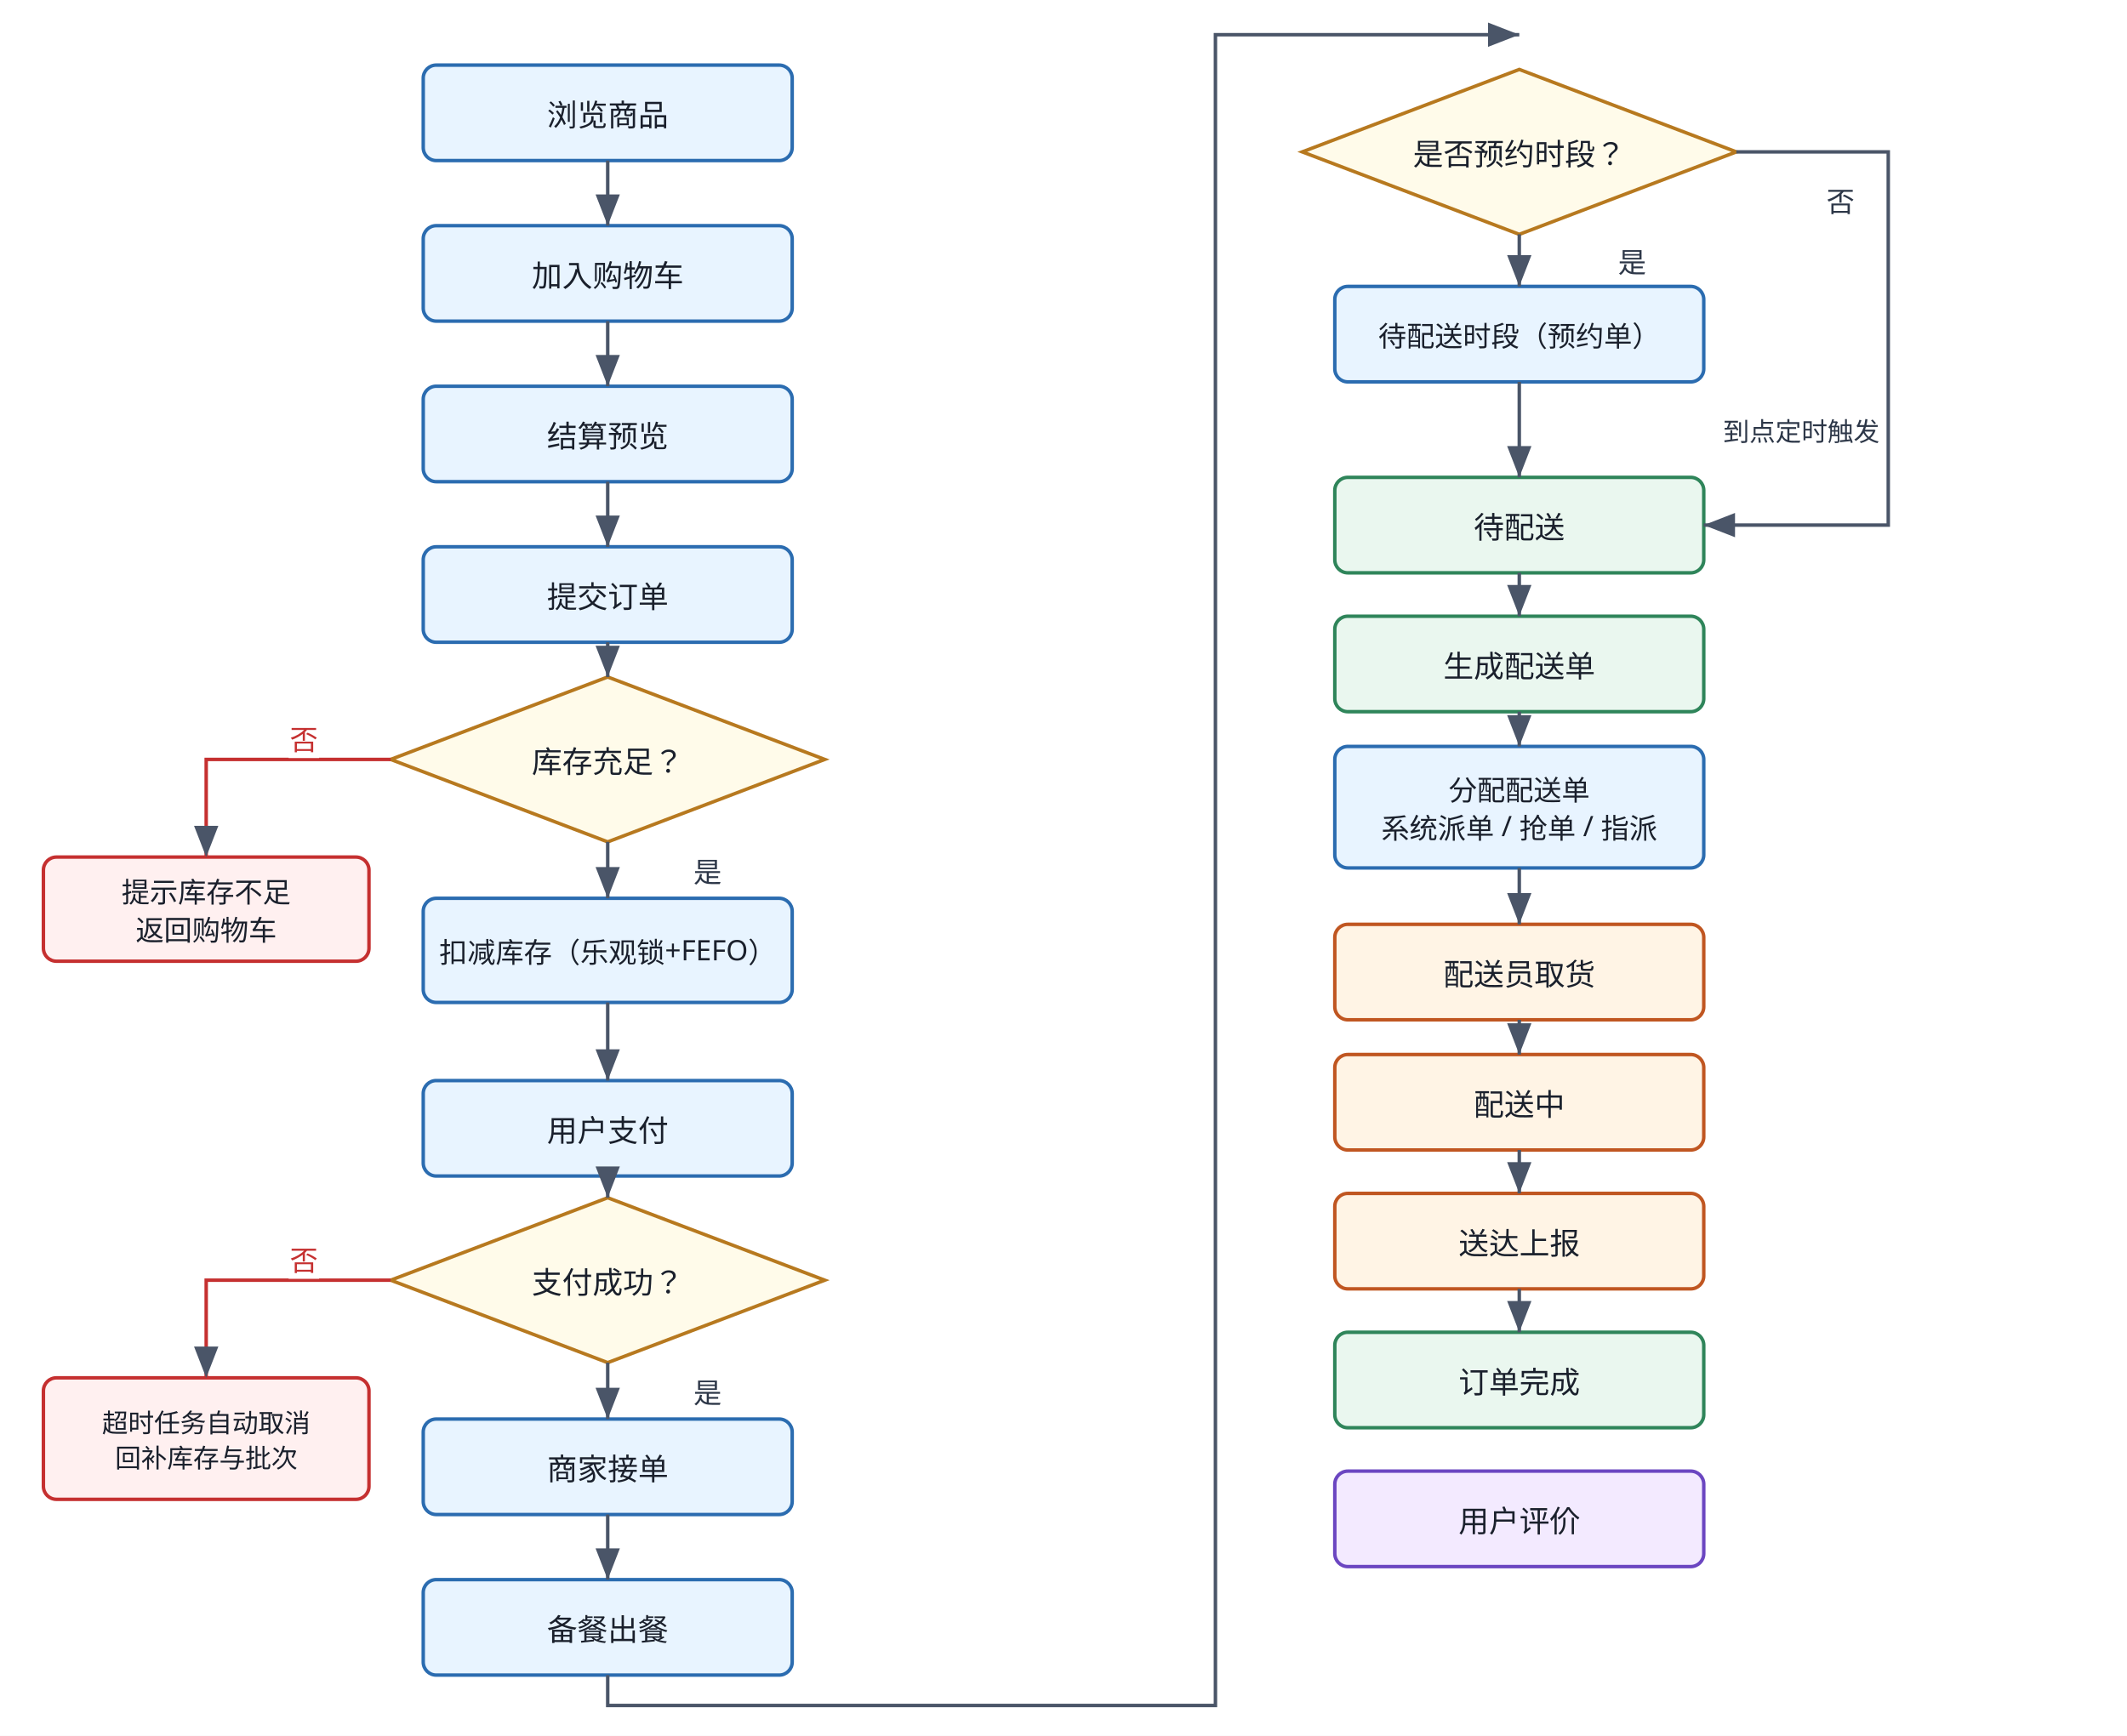
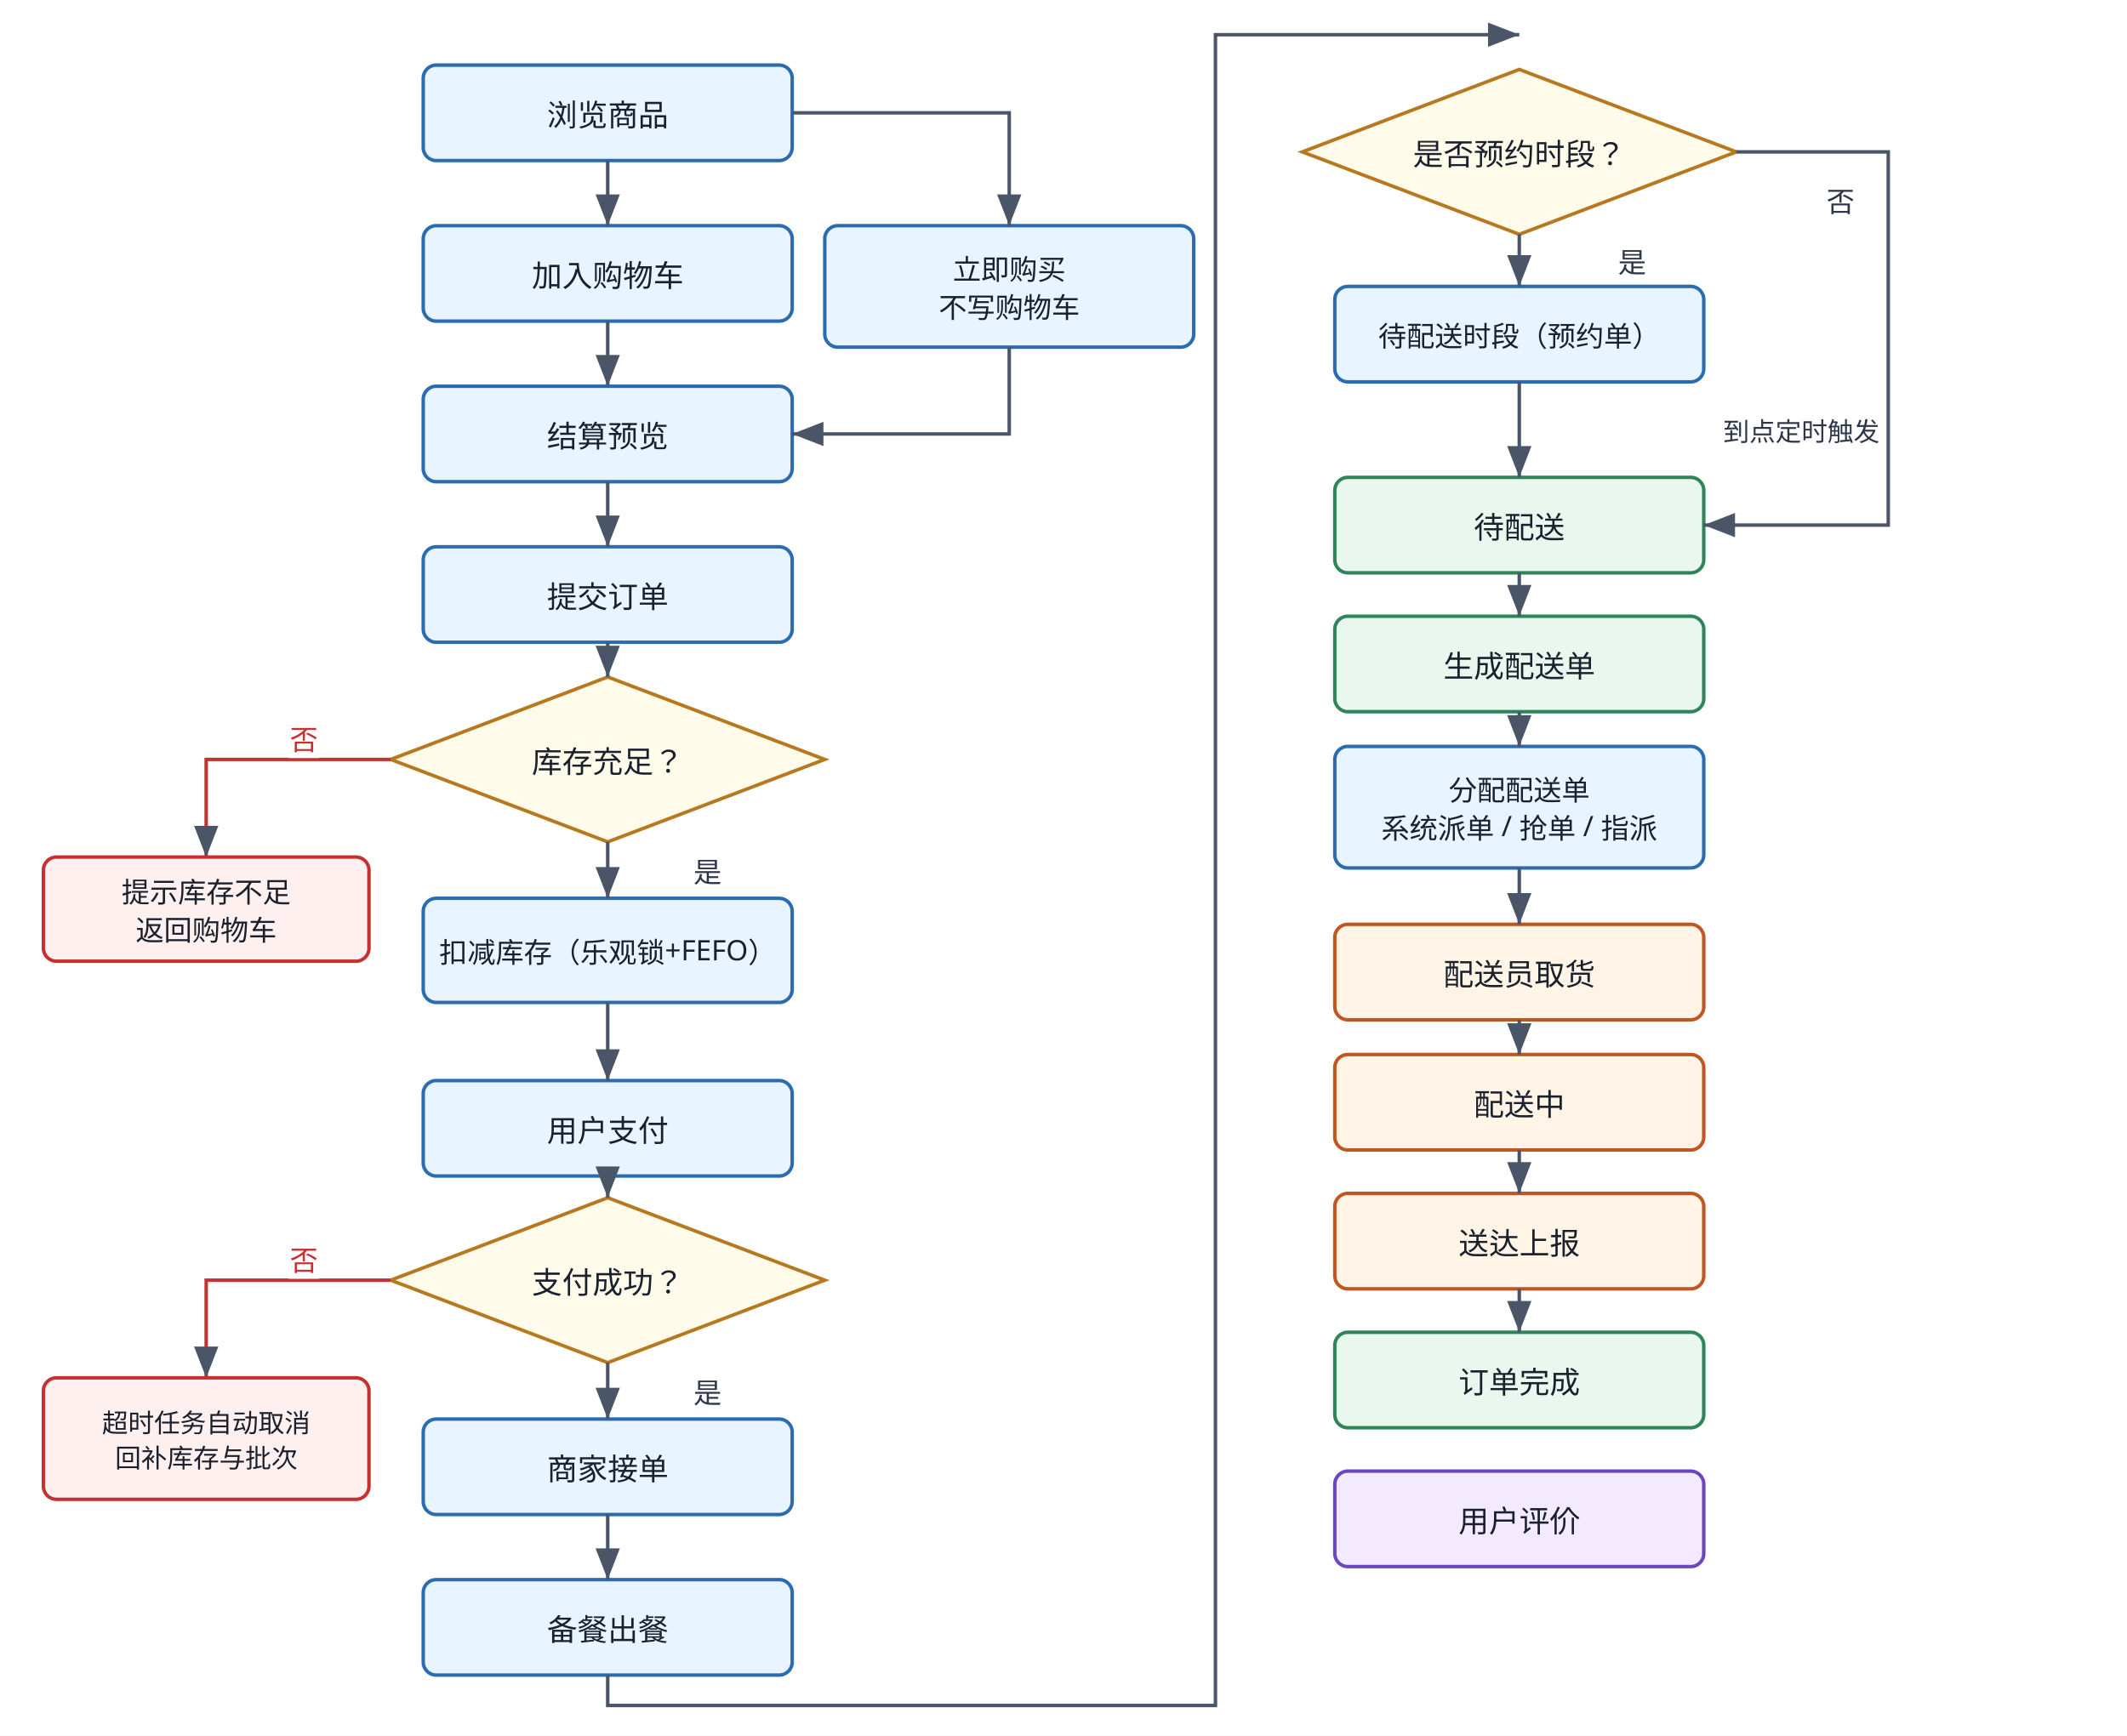
<svg xmlns="http://www.w3.org/2000/svg" width="980" height="800" viewBox="0 0 980 800">
  <defs>
    <marker id="ar" markerWidth="10" markerHeight="7" refX="9" refY="3.5" orient="auto">
      <path d="M0,0 L9,3.5 L0,7 z" fill="#4a5568" />
    </marker>
    <marker id="arr" markerWidth="10" markerHeight="7" refX="9" refY="3.5" orient="auto">
      <path d="M0,0 L9,3.5 L0,7 z" fill="#c53030" />
    </marker>
    <marker id="arg" markerWidth="10" markerHeight="7" refX="9" refY="3.5" orient="auto">
      <path d="M0,0 L9,3.5 L0,7 z" fill="#2f855a" />
    </marker>
  </defs>
  <rect width="980" height="800" fill="#ffffff" />
  <rect x="195.0" y="30" width="170" height="44" rx="6" fill="#e8f4ff" stroke="#2b6cb0" stroke-width="1.6" />
  <text x="280.0" y="52.0" font-size="14" text-anchor="middle" dominant-baseline="central" font-family="'Microsoft YaHei','PingFang SC','Segoe UI',sans-serif" fill="#1a202c">浏览商品</text>
  <rect x="195.0" y="104" width="170" height="44" rx="6" fill="#e8f4ff" stroke="#2b6cb0" stroke-width="1.6" />
  <text x="280.0" y="126.0" font-size="14" text-anchor="middle" dominant-baseline="central" font-family="'Microsoft YaHei','PingFang SC','Segoe UI',sans-serif" fill="#1a202c">加入购物车</text>
  <rect x="195.0" y="178" width="170" height="44" rx="6" fill="#e8f4ff" stroke="#2b6cb0" stroke-width="1.6" />
  <text x="280.0" y="200.0" font-size="14" text-anchor="middle" dominant-baseline="central" font-family="'Microsoft YaHei','PingFang SC','Segoe UI',sans-serif" fill="#1a202c">结算预览</text>
+   <rect x="380.0" y="104" width="170" height="56" rx="6" fill="#e8f4ff" stroke="#2b6cb0" stroke-width="1.6" />
+   <text x="465.0" y="123.225" font-size="13" text-anchor="middle" dominant-baseline="central" font-family="'Microsoft YaHei','PingFang SC','Segoe UI',sans-serif" fill="#1a202c">立即购买</text>
+   <text x="465.0" y="140.775" font-size="13" text-anchor="middle" dominant-baseline="central" font-family="'Microsoft YaHei','PingFang SC','Segoe UI',sans-serif" fill="#1a202c">不写购物车</text>
+   <polyline points="365,52 465,52 465,104" fill="none" stroke="#4a5568" stroke-width="1.6" marker-end="url(#ar)" />
+   <polyline points="465,160 465,200 365,200" fill="none" stroke="#4a5568" stroke-width="1.6" marker-end="url(#ar)" />
  <rect x="195.0" y="252" width="170" height="44" rx="6" fill="#e8f4ff" stroke="#2b6cb0" stroke-width="1.6" />
  <text x="280.0" y="274.0" font-size="14" text-anchor="middle" dominant-baseline="central" font-family="'Microsoft YaHei','PingFang SC','Segoe UI',sans-serif" fill="#1a202c">提交订单</text>
  <polygon points="280,312.0 380.0,350 280,388.0 180.0,350" fill="#fffbea" stroke="#b7791f" stroke-width="1.6" />
  <text x="280" y="350.0" font-size="14" text-anchor="middle" dominant-baseline="central" font-family="'Microsoft YaHei','PingFang SC','Segoe UI',sans-serif" fill="#1a202c">库存充足？</text>
  <rect x="195.0" y="414" width="170" height="48" rx="6" fill="#e8f4ff" stroke="#2b6cb0" stroke-width="1.6" />
  <text x="280.0" y="438.0" font-size="13" text-anchor="middle" dominant-baseline="central" font-family="'Microsoft YaHei','PingFang SC','Segoe UI',sans-serif" fill="#1a202c">扣减库存（乐观锁+FEFO）</text>
  <rect x="195.0" y="498" width="170" height="44" rx="6" fill="#e8f4ff" stroke="#2b6cb0" stroke-width="1.6" />
  <text x="280.0" y="520.0" font-size="14" text-anchor="middle" dominant-baseline="central" font-family="'Microsoft YaHei','PingFang SC','Segoe UI',sans-serif" fill="#1a202c">用户支付</text>
  <polygon points="280,552.0 380.0,590 280,628.0 180.0,590" fill="#fffbea" stroke="#b7791f" stroke-width="1.6" />
  <text x="280" y="590.0" font-size="14" text-anchor="middle" dominant-baseline="central" font-family="'Microsoft YaHei','PingFang SC','Segoe UI',sans-serif" fill="#1a202c">支付成功？</text>
  <rect x="195.0" y="654" width="170" height="44" rx="6" fill="#e8f4ff" stroke="#2b6cb0" stroke-width="1.6" />
  <text x="280.0" y="676.0" font-size="14" text-anchor="middle" dominant-baseline="central" font-family="'Microsoft YaHei','PingFang SC','Segoe UI',sans-serif" fill="#1a202c">商家接单</text>
  <rect x="195.0" y="728" width="170" height="44" rx="6" fill="#e8f4ff" stroke="#2b6cb0" stroke-width="1.6" />
  <text x="280.0" y="750.0" font-size="14" text-anchor="middle" dominant-baseline="central" font-family="'Microsoft YaHei','PingFang SC','Segoe UI',sans-serif" fill="#1a202c">备餐出餐</text>
  <line x1="280" y1="74" x2="280" y2="104" stroke="#4a5568" stroke-width="1.6" marker-end="url(#ar)" />
  <line x1="280" y1="148" x2="280" y2="178" stroke="#4a5568" stroke-width="1.6" marker-end="url(#ar)" />
  <line x1="280" y1="222" x2="280" y2="252" stroke="#4a5568" stroke-width="1.6" marker-end="url(#ar)" />
  <line x1="280" y1="296" x2="280" y2="312" stroke="#4a5568" stroke-width="1.6" marker-end="url(#ar)" />
  <line x1="280" y1="388" x2="280" y2="414" stroke="#4a5568" stroke-width="1.6" marker-end="url(#ar)" />
  <rect x="318.97" y="391.64" width="14.06" height="18.72" fill="#ffffff" />
  <text x="326" y="401" font-size="13" text-anchor="middle" dominant-baseline="central" font-family="'Microsoft YaHei','PingFang SC','Segoe UI',sans-serif" fill="#2d3748">是</text>
  <line x1="280" y1="462" x2="280" y2="498" stroke="#4a5568" stroke-width="1.6" marker-end="url(#ar)" />
  <line x1="280" y1="542" x2="280" y2="552" stroke="#4a5568" stroke-width="1.6" marker-end="url(#ar)" />
  <line x1="280" y1="628" x2="280" y2="654" stroke="#4a5568" stroke-width="1.6" marker-end="url(#ar)" />
  <rect x="318.97" y="631.64" width="14.06" height="18.72" fill="#ffffff" />
  <text x="326" y="641" font-size="13" text-anchor="middle" dominant-baseline="central" font-family="'Microsoft YaHei','PingFang SC','Segoe UI',sans-serif" fill="#2d3748">是</text>
  <line x1="280" y1="698" x2="280" y2="728" stroke="#4a5568" stroke-width="1.6" marker-end="url(#ar)" />
  <rect x="20" y="395" width="150" height="48" rx="6" fill="#fff0f0" stroke="#c53030" stroke-width="1.6" />
  <text x="95.0" y="410.225" font-size="13" text-anchor="middle" dominant-baseline="central" font-family="'Microsoft YaHei','PingFang SC','Segoe UI',sans-serif" fill="#1a202c">提示库存不足</text>
  <text x="95.0" y="427.775" font-size="13" text-anchor="middle" dominant-baseline="central" font-family="'Microsoft YaHei','PingFang SC','Segoe UI',sans-serif" fill="#1a202c">返回购物车</text>
  <polyline points="180,350 95,350 95,395" fill="none" stroke="#c53030" stroke-width="1.6" marker-end="url(#ar)" />
  <rect x="132.97" y="330.64" width="14.06" height="18.72" fill="#ffffff" />
  <text x="140" y="340" font-size="13" text-anchor="middle" dominant-baseline="central" font-family="'Microsoft YaHei','PingFang SC','Segoe UI',sans-serif" fill="#c53030">否</text>
  <rect x="20" y="635" width="150" height="56" rx="6" fill="#fff0f0" stroke="#c53030" stroke-width="1.6" />
  <text x="95.0" y="654.9" font-size="12" text-anchor="middle" dominant-baseline="central" font-family="'Microsoft YaHei','PingFang SC','Segoe UI',sans-serif" fill="#1a202c">超时任务自动取消</text>
  <text x="95.0" y="671.1" font-size="12" text-anchor="middle" dominant-baseline="central" font-family="'Microsoft YaHei','PingFang SC','Segoe UI',sans-serif" fill="#1a202c">回补库存与批次</text>
  <polyline points="180,590 95,590 95,635" fill="none" stroke="#c53030" stroke-width="1.6" marker-end="url(#ar)" />
  <rect x="132.97" y="570.64" width="14.06" height="18.72" fill="#ffffff" />
  <text x="140" y="580" font-size="13" text-anchor="middle" dominant-baseline="central" font-family="'Microsoft YaHei','PingFang SC','Segoe UI',sans-serif" fill="#c53030">否</text>
  <polyline points="280,772 280,786 560,786 560,16 700,16" fill="none" stroke="#4a5568" stroke-width="1.6" marker-end="url(#ar)" />
  <polygon points="700,32.0 800.0,70 700,108.0 600.0,70" fill="#fffbea" stroke="#b7791f" stroke-width="1.6" />
  <text x="700" y="70.0" font-size="14" text-anchor="middle" dominant-baseline="central" font-family="'Microsoft YaHei','PingFang SC','Segoe UI',sans-serif" fill="#1a202c">是否预约时段？</text>
  <rect x="615.0" y="132" width="170" height="44" rx="6" fill="#e8f4ff" stroke="#2b6cb0" stroke-width="1.6" />
  <text x="700.0" y="154.0" font-size="13" text-anchor="middle" dominant-baseline="central" font-family="'Microsoft YaHei','PingFang SC','Segoe UI',sans-serif" fill="#1a202c">待配送时段（预约单）</text>
  <rect x="615.0" y="220" width="170" height="44" rx="6" fill="#eaf7ef" stroke="#2f855a" stroke-width="1.6" />
  <text x="700.0" y="242.0" font-size="14" text-anchor="middle" dominant-baseline="central" font-family="'Microsoft YaHei','PingFang SC','Segoe UI',sans-serif" fill="#1a202c">待配送</text>
  <rect x="615.0" y="284" width="170" height="44" rx="6" fill="#eaf7ef" stroke="#2f855a" stroke-width="1.6" />
  <text x="700.0" y="306.0" font-size="14" text-anchor="middle" dominant-baseline="central" font-family="'Microsoft YaHei','PingFang SC','Segoe UI',sans-serif" fill="#1a202c">生成配送单</text>
  <rect x="615.0" y="344" width="170" height="56" rx="6" fill="#e8f4ff" stroke="#2b6cb0" stroke-width="1.6" />
  <text x="700.0" y="363.225" font-size="13" text-anchor="middle" dominant-baseline="central" font-family="'Microsoft YaHei','PingFang SC','Segoe UI',sans-serif" fill="#1a202c">分配配送单</text>
  <text x="700.0" y="380.775" font-size="13" text-anchor="middle" dominant-baseline="central" font-family="'Microsoft YaHei','PingFang SC','Segoe UI',sans-serif" fill="#1a202c">系统派单 / 抢单 / 指派</text>
  <rect x="615.0" y="426" width="170" height="44" rx="6" fill="#fff4e5" stroke="#c05621" stroke-width="1.6" />
  <text x="700.0" y="448.0" font-size="14" text-anchor="middle" dominant-baseline="central" font-family="'Microsoft YaHei','PingFang SC','Segoe UI',sans-serif" fill="#1a202c">配送员取货</text>
  <rect x="615.0" y="486" width="170" height="44" rx="6" fill="#fff4e5" stroke="#c05621" stroke-width="1.6" />
  <text x="700.0" y="508.0" font-size="14" text-anchor="middle" dominant-baseline="central" font-family="'Microsoft YaHei','PingFang SC','Segoe UI',sans-serif" fill="#1a202c">配送中</text>
  <rect x="615.0" y="550" width="170" height="44" rx="6" fill="#fff4e5" stroke="#c05621" stroke-width="1.6" />
  <text x="700.0" y="572.0" font-size="14" text-anchor="middle" dominant-baseline="central" font-family="'Microsoft YaHei','PingFang SC','Segoe UI',sans-serif" fill="#1a202c">送达上报</text>
  <rect x="615.0" y="614" width="170" height="44" rx="6" fill="#eaf7ef" stroke="#2f855a" stroke-width="1.6" />
  <text x="700.0" y="636.0" font-size="14" text-anchor="middle" dominant-baseline="central" font-family="'Microsoft YaHei','PingFang SC','Segoe UI',sans-serif" fill="#1a202c">订单完成</text>
  <rect x="615.0" y="678" width="170" height="44" rx="6" fill="#f3eaff" stroke="#6b46c1" stroke-width="1.6" />
  <text x="700.0" y="700.0" font-size="14" text-anchor="middle" dominant-baseline="central" font-family="'Microsoft YaHei','PingFang SC','Segoe UI',sans-serif" fill="#1a202c">用户评价</text>
  <line x1="700" y1="108" x2="700" y2="132" stroke="#4a5568" stroke-width="1.6" marker-end="url(#ar)" />
  <rect x="744.97" y="110.64" width="14.06" height="18.72" fill="#ffffff" />
  <text x="752" y="120" font-size="13" text-anchor="middle" dominant-baseline="central" font-family="'Microsoft YaHei','PingFang SC','Segoe UI',sans-serif" fill="#2d3748">是</text>
  <line x1="700" y1="176" x2="700" y2="220" stroke="#4a5568" stroke-width="1.6" marker-end="url(#ar)" />
  <rect x="804.68" y="189.36" width="50.64" height="17.28" fill="#ffffff" />
  <text x="830" y="198" font-size="12" text-anchor="middle" dominant-baseline="central" font-family="'Microsoft YaHei','PingFang SC','Segoe UI',sans-serif" fill="#2d3748">到点定时触发</text>
  <line x1="700" y1="264" x2="700" y2="284" stroke="#4a5568" stroke-width="1.6" marker-end="url(#ar)" />
  <line x1="700" y1="328" x2="700" y2="344" stroke="#4a5568" stroke-width="1.6" marker-end="url(#ar)" />
  <line x1="700" y1="400" x2="700" y2="426" stroke="#4a5568" stroke-width="1.6" marker-end="url(#ar)" />
  <line x1="700" y1="470" x2="700" y2="486" stroke="#4a5568" stroke-width="1.6" marker-end="url(#ar)" />
  <line x1="700" y1="530" x2="700" y2="550" stroke="#4a5568" stroke-width="1.6" marker-end="url(#ar)" />
  <line x1="700" y1="594" x2="700" y2="614" stroke="#4a5568" stroke-width="1.6" marker-end="url(#ar)" />
  <polyline points="800,70 870,70 870,242 785,242" fill="none" stroke="#4a5568" stroke-width="1.6" marker-end="url(#ar)" />
  <rect x="840.97" y="82.64" width="14.06" height="18.72" fill="#ffffff" />
  <text x="848" y="92" font-size="13" text-anchor="middle" dominant-baseline="central" font-family="'Microsoft YaHei','PingFang SC','Segoe UI',sans-serif" fill="#2d3748">否</text>
</svg>
